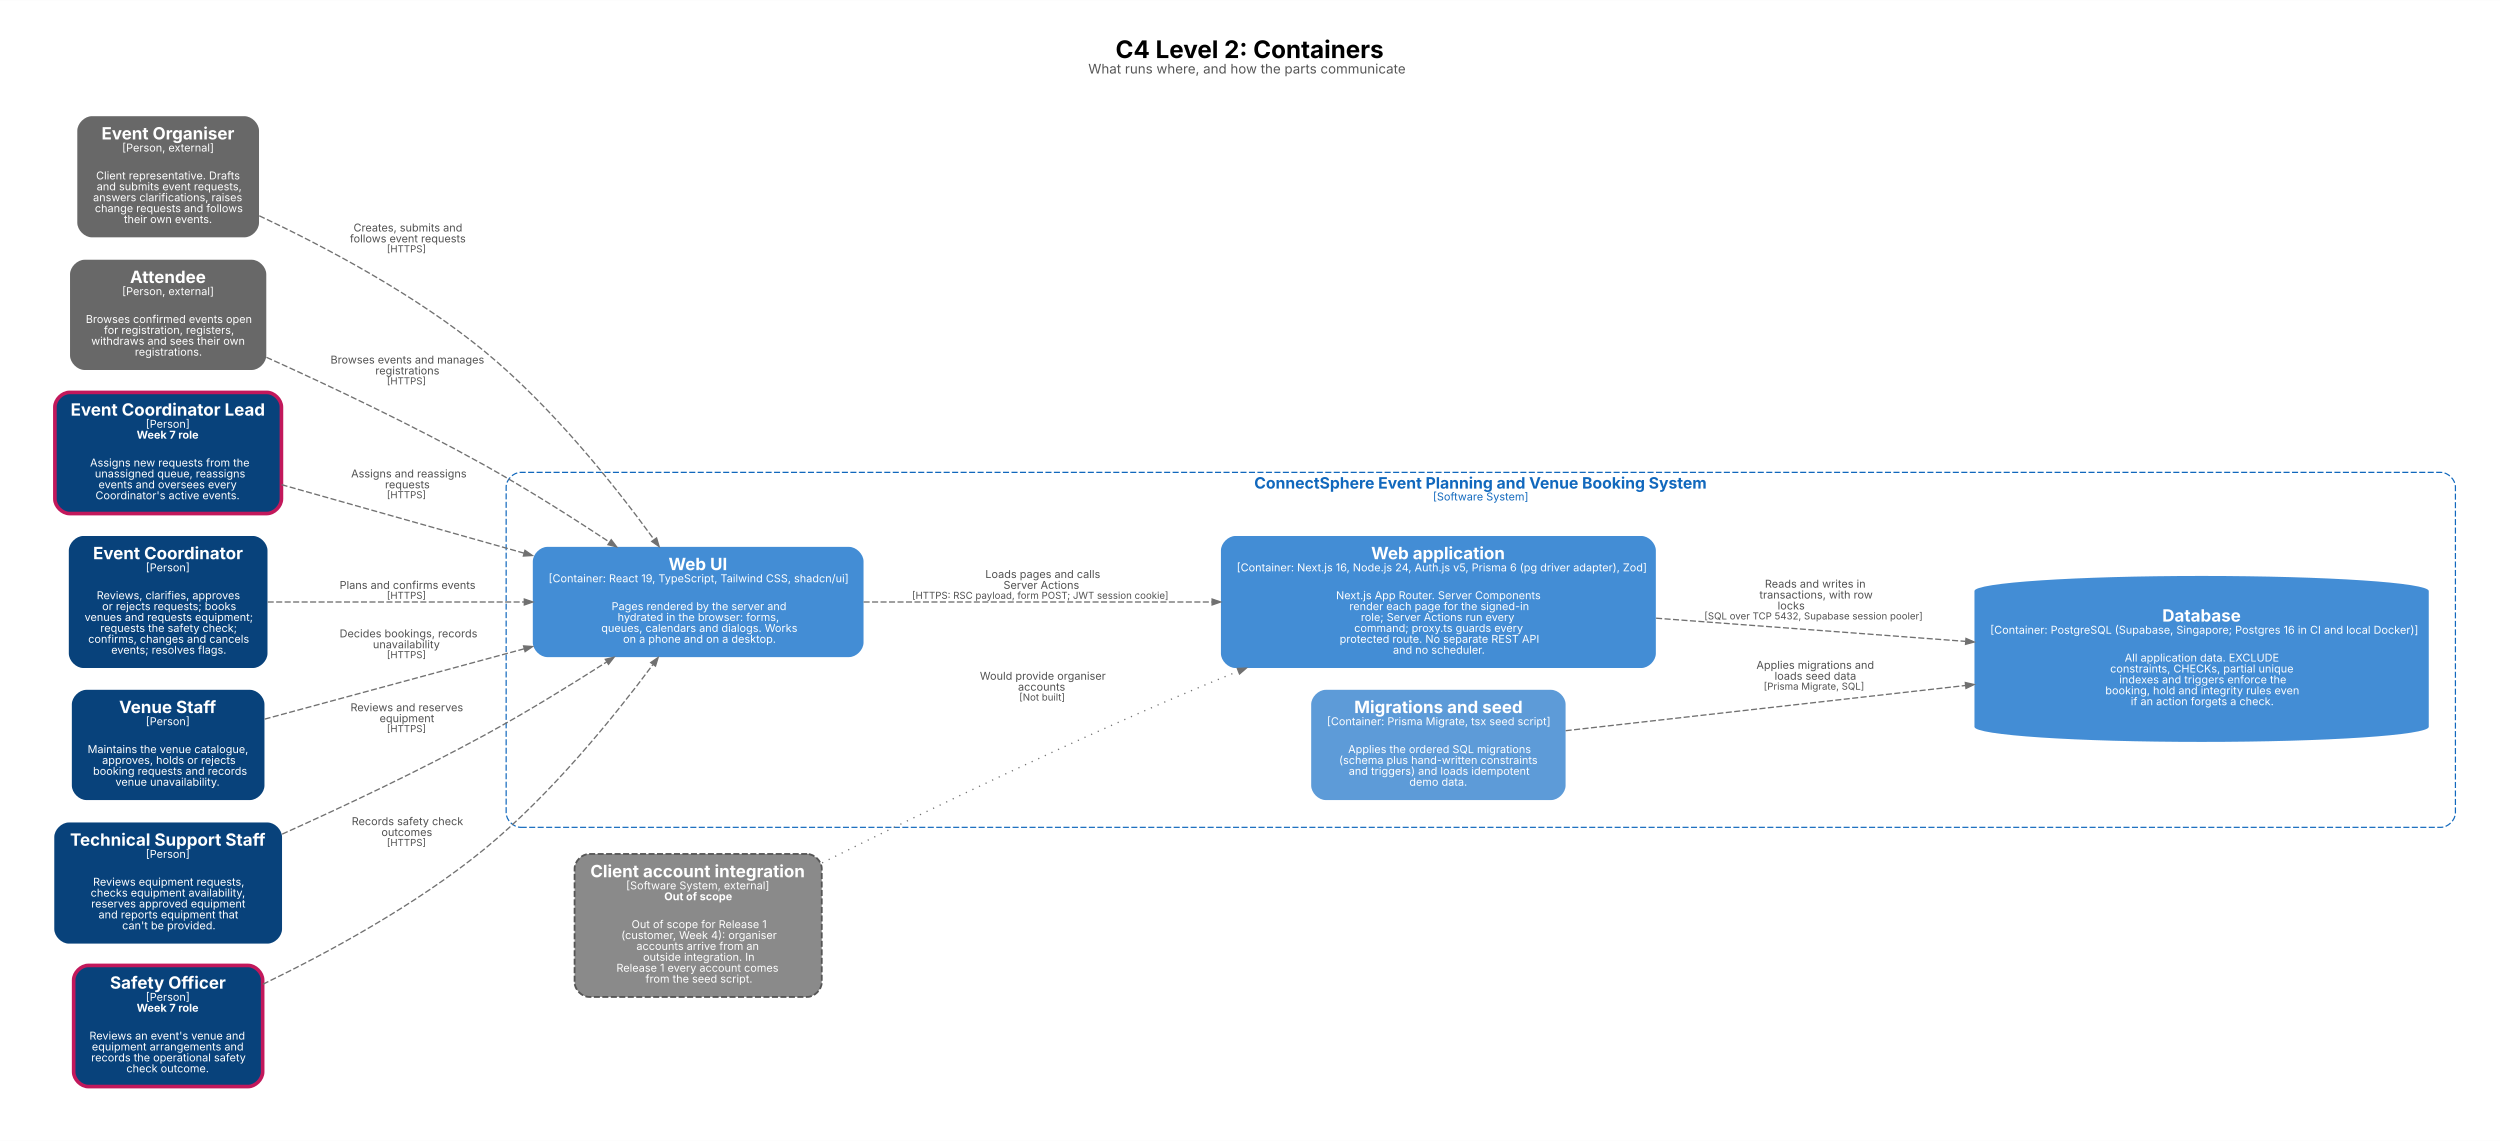
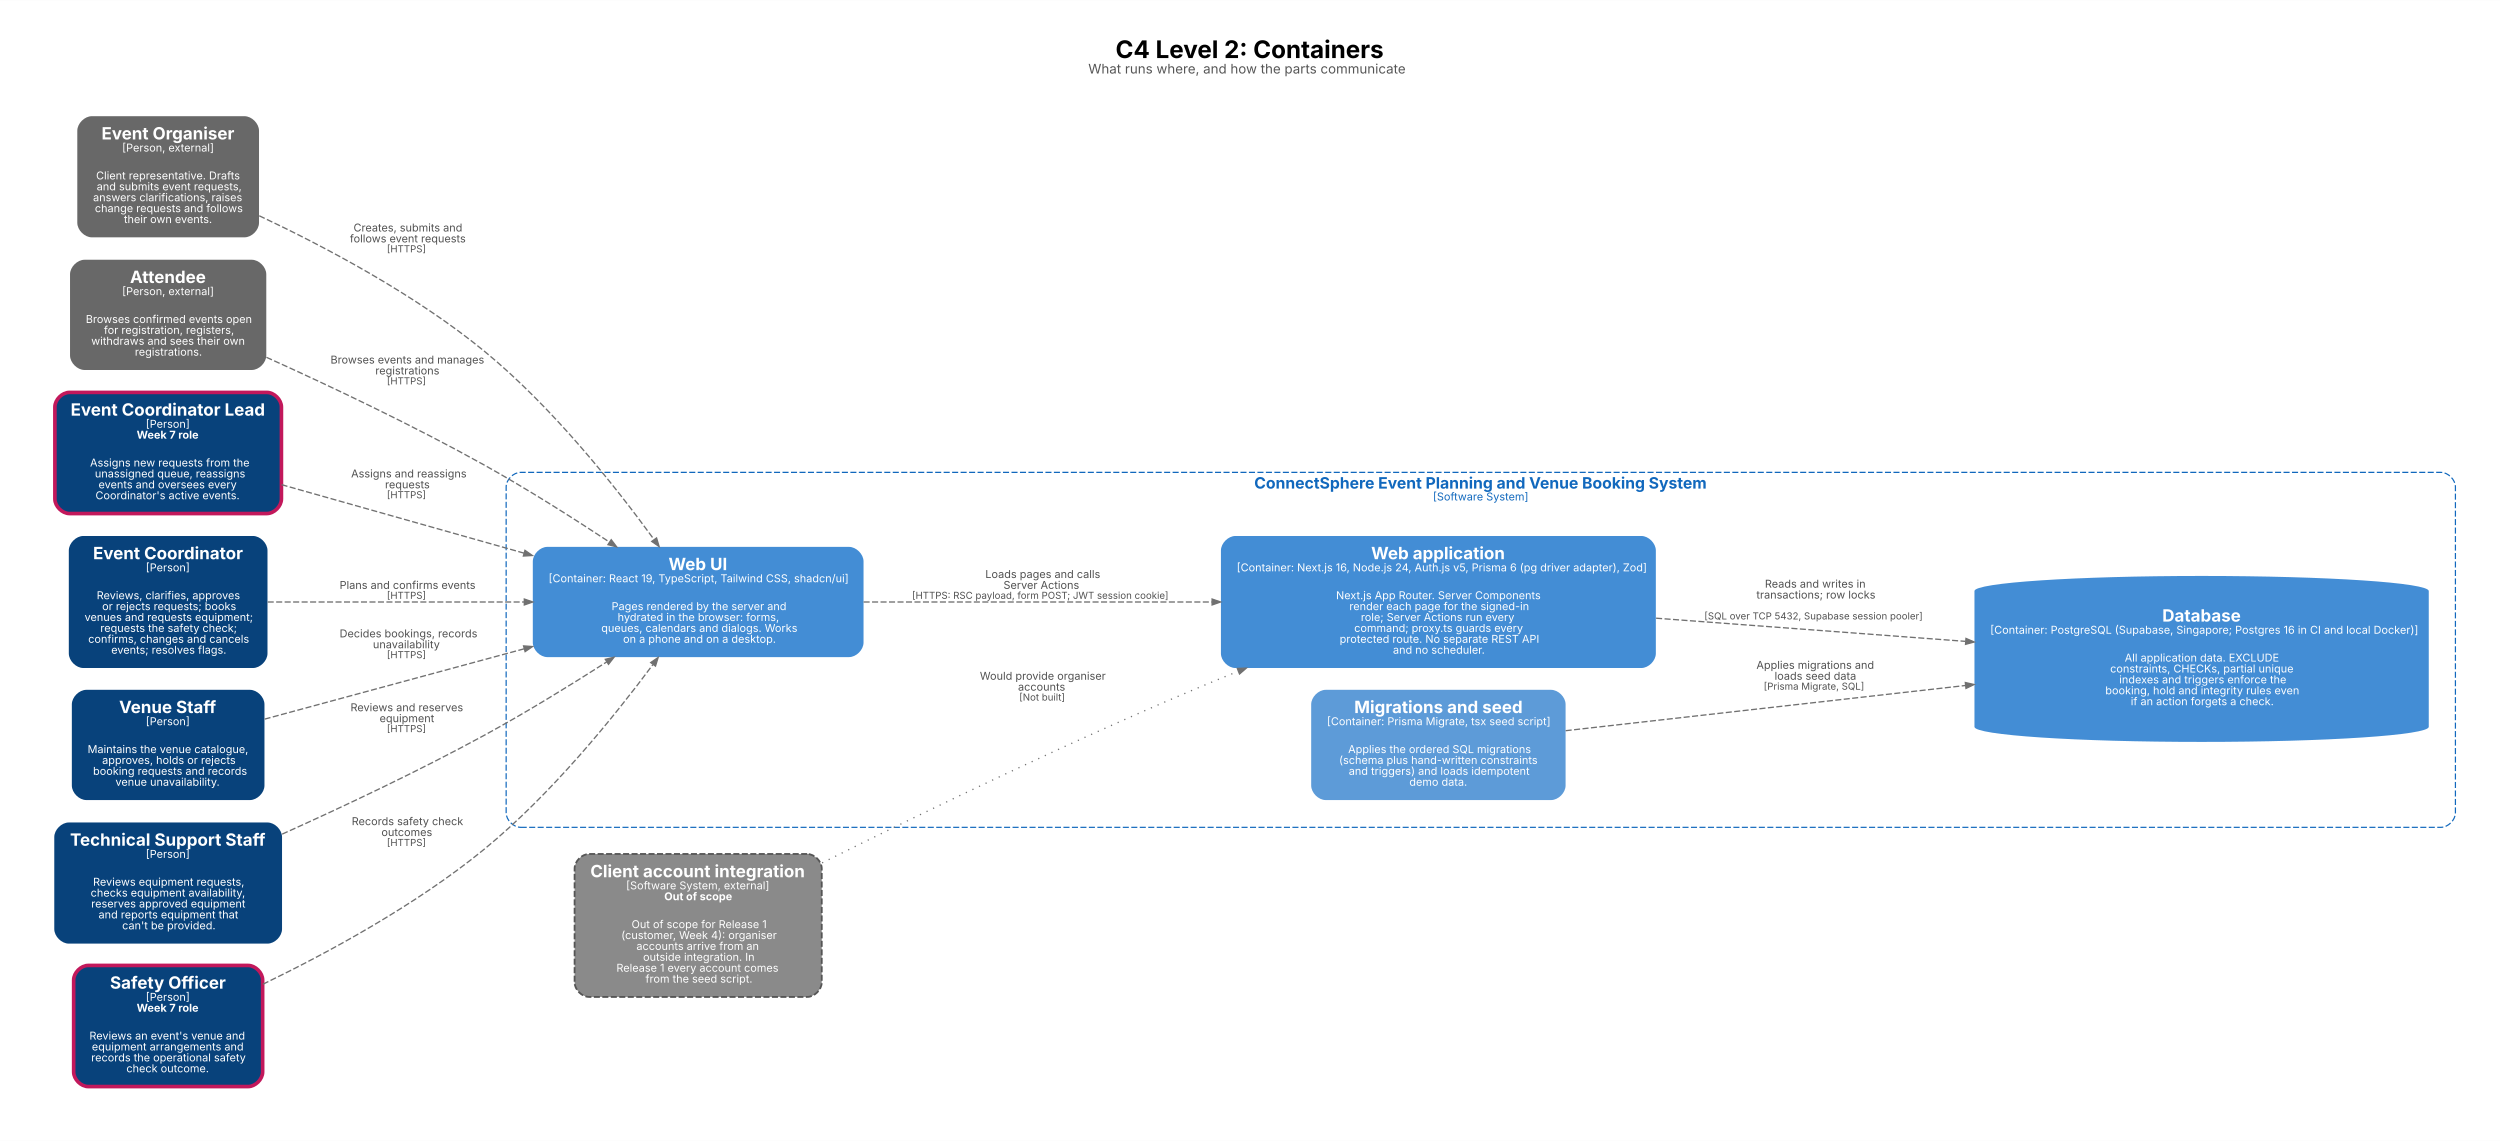
<svg xmlns="http://www.w3.org/2000/svg" width="2064pt" height="942pt" viewBox="0.00 0.00 2063.60 941.60">
  <g id="graph0" class="graph" transform="scale(1 1) rotate(0) translate(28.8 912.8)">
    <polygon fill="white" stroke="transparent" points="-28.8,28.8 -28.8,-912.8 2034.8,-912.8 2034.8,28.8 -28.8,28.8" />
    <text text-anchor="start" x="892" y="-865" font-family="Inter" font-weight="bold" font-size="20.00">C4 Level 2: Containers</text>
    <text text-anchor="start" x="869.5" y="-852.2" font-family="Inter" font-size="11.00" fill="#555555">What runs where, and how the parts communicate</text>
    <text text-anchor="start" x="1001" y="-840.4" font-family="Inter" font-size="12.00"> </text>
    <g id="clust1" class="cluster">
</g>
    <g id="clust2" class="cluster">
      <path fill="white" stroke="#1168bd" stroke-dasharray="5,2" d="M401,-230C401,-230 1986,-230 1986,-230 1992,-230 1998,-236 1998,-242 1998,-242 1998,-511 1998,-511 1998,-517 1992,-523 1986,-523 1986,-523 401,-523 401,-523 395,-523 389,-517 389,-511 389,-511 389,-242 389,-242 389,-236 395,-230 401,-230" />
      <text text-anchor="start" x="1006.5" y="-509.6" font-family="Inter" font-weight="bold" font-size="13.00" fill="#1168bd">ConnectSphere Event Planning and Venue Booking System</text>
      <text text-anchor="start" x="1154" y="-499.8" font-family="Inter" font-size="9.00" fill="#1168bd">[Software System]</text>
    </g>
    <g id="node1" class="node">
      <path fill="#686868" stroke="black" stroke-width="0" d="M173,-817C173,-817 47,-817 47,-817 41,-817 35,-811 35,-805 35,-805 35,-729 35,-729 35,-723 41,-717 47,-717 47,-717 173,-717 173,-717 179,-717 185,-723 185,-729 185,-729 185,-805 185,-805 185,-811 179,-817 173,-817" />
      <text text-anchor="start" x="55" y="-797.8" font-family="Inter" font-weight="bold" font-size="14.00" fill="#ffffff">Event Organiser</text>
      <text text-anchor="start" x="72" y="-787.8" font-family="Inter" font-size="9.00" fill="#ffffff">[Person, external]</text>
      <text text-anchor="start" x="50.5" y="-764.8" font-family="Inter" font-size="9.00" fill="#ffffff">Client representative. Drafts</text>
      <text text-anchor="start" x="51" y="-755.8" font-family="Inter" font-size="9.00" fill="#ffffff">and submits event requests,</text>
      <text text-anchor="start" x="48" y="-746.8" font-family="Inter" font-size="9.00" fill="#ffffff">answers clarifications, raises</text>
      <text text-anchor="start" x="49.5" y="-737.8" font-family="Inter" font-size="9.00" fill="#ffffff">change requests and follows</text>
      <text text-anchor="start" x="73.5" y="-728.8" font-family="Inter" font-size="9.00" fill="#ffffff">their own events.</text>
    </g>
    <g id="node8" class="node">
      <path fill="#438dd5" stroke="black" stroke-width="0" d="M672,-461.5C672,-461.5 423,-461.5 423,-461.5 417,-461.5 411,-455.5 411,-449.5 411,-449.5 411,-382.5 411,-382.5 411,-376.5 417,-370.5 423,-370.5 423,-370.5 672,-370.5 672,-370.5 678,-370.5 684,-376.5 684,-382.5 684,-382.5 684,-449.5 684,-449.5 684,-455.5 678,-461.5 672,-461.5" />
      <text text-anchor="start" x="523" y="-442.3" font-family="Inter" font-weight="bold" font-size="14.00" fill="#ffffff">Web UI</text>
      <text text-anchor="start" x="424" y="-432.3" font-family="Inter" font-size="9.00" fill="#ffffff">[Container: React 19, TypeScript, Tailwind CSS, shadcn/ui]</text>
      <text text-anchor="start" x="476" y="-409.3" font-family="Inter" font-size="9.00" fill="#ffffff">Pages rendered by the server and</text>
      <text text-anchor="start" x="481" y="-400.3" font-family="Inter" font-size="9.00" fill="#ffffff">hydrated in the browser: forms,</text>
      <text text-anchor="start" x="467.5" y="-391.3" font-family="Inter" font-size="9.00" fill="#ffffff">queues, calendars and dialogs. Works</text>
      <text text-anchor="start" x="485.5" y="-382.3" font-family="Inter" font-size="9.00" fill="#ffffff">on a phone and on a desktop.</text>
    </g>
    <g id="edge1" class="edge">
      <path fill="none" stroke="#707070" stroke-width="1.1" stroke-dasharray="5,2" d="M185.18,-734.81C239.76,-709.09 314.04,-669.7 371,-623 426.62,-577.4 478.31,-512.59 510.98,-467.68" />
      <polygon fill="#707070" stroke="#707070" stroke-width="1.1" points="513.15,-468.86 515.26,-461.76 509.18,-465.99 513.15,-468.86" />
      <text text-anchor="start" x="263" y="-721.8" font-family="Inter" font-size="9.00" fill="#505050">Creates, submits and</text>
      <text text-anchor="start" x="260" y="-712.8" font-family="Inter" font-size="9.00" fill="#505050">follows event requests</text>
      <text text-anchor="start" x="290.5" y="-704.6" font-family="Inter" font-size="8.00" fill="#505050">[HTTPS]</text>
    </g>
    <g id="node2" class="node">
      <path fill="#686868" stroke="black" stroke-width="0" d="M179,-698.5C179,-698.5 41,-698.5 41,-698.5 35,-698.5 29,-692.5 29,-686.5 29,-686.5 29,-619.5 29,-619.5 29,-613.5 35,-607.5 41,-607.5 41,-607.5 179,-607.5 179,-607.5 185,-607.5 191,-613.5 191,-619.5 191,-619.5 191,-686.5 191,-686.5 191,-692.5 185,-698.5 179,-698.5" />
      <text text-anchor="start" x="78.5" y="-679.3" font-family="Inter" font-weight="bold" font-size="14.00" fill="#ffffff">Attendee</text>
      <text text-anchor="start" x="72" y="-669.3" font-family="Inter" font-size="9.00" fill="#ffffff">[Person, external]</text>
      <text text-anchor="start" x="42" y="-646.3" font-family="Inter" font-size="9.00" fill="#ffffff">Browses confirmed events open</text>
      <text text-anchor="start" x="57" y="-637.3" font-family="Inter" font-size="9.00" fill="#ffffff">for registration, registers,</text>
      <text text-anchor="start" x="46.5" y="-628.3" font-family="Inter" font-size="9.00" fill="#ffffff">withdraws and sees their own</text>
      <text text-anchor="start" x="82.5" y="-619.3" font-family="Inter" font-size="9.00" fill="#ffffff">registrations.</text>
    </g>
    <g id="edge2" class="edge">
      <path fill="none" stroke="#707070" stroke-width="1.1" stroke-dasharray="5,2" d="M191.11,-617.98C243.21,-594.44 312.14,-561.81 371,-529 405.72,-509.65 442.91,-486.13 474.07,-465.58" />
      <polygon fill="#707070" stroke="#707070" stroke-width="1.1" points="475.73,-467.41 480.22,-461.51 473.03,-463.33 475.73,-467.41" />
      <text text-anchor="start" x="244" y="-612.8" font-family="Inter" font-size="9.00" fill="#505050">Browses events and manages</text>
      <text text-anchor="start" x="281" y="-603.8" font-family="Inter" font-size="9.00" fill="#505050">registrations</text>
      <text text-anchor="start" x="290.5" y="-595.6" font-family="Inter" font-size="8.00" fill="#505050">[HTTPS]</text>
    </g>
    <g id="node3" class="node">
      <path fill="#08427b" stroke="#c2185b" stroke-width="3" d="M191.5,-589C191.5,-589 28.5,-589 28.5,-589 22.5,-589 16.5,-583 16.5,-577 16.5,-577 16.5,-501 16.5,-501 16.5,-495 22.5,-489 28.5,-489 28.5,-489 191.5,-489 191.5,-489 197.5,-489 203.5,-495 203.5,-501 203.5,-501 203.5,-577 203.5,-577 203.5,-583 197.5,-589 191.5,-589" />
      <text text-anchor="start" x="29.5" y="-569.8" font-family="Inter" font-weight="bold" font-size="14.00" fill="#ffffff">Event Coordinator Lead</text>
      <text text-anchor="start" x="91.5" y="-559.8" font-family="Inter" font-size="9.00" fill="#ffffff">[Person]</text>
      <text text-anchor="start" x="84" y="-550.8" font-family="Inter" font-weight="bold" font-size="9.00" fill="#ffffff">Week 7 role</text>
      <text text-anchor="start" x="45.5" y="-527.8" font-family="Inter" font-size="9.00" fill="#ffffff">Assigns new requests from the</text>
      <text text-anchor="start" x="49.5" y="-518.8" font-family="Inter" font-size="9.00" fill="#ffffff">unassigned queue, reassigns</text>
      <text text-anchor="start" x="52.5" y="-509.8" font-family="Inter" font-size="9.00" fill="#ffffff">events and oversees every</text>
      <text text-anchor="start" x="50" y="-500.8" font-family="Inter" font-size="9.00" fill="#ffffff">Coordinator's active events.</text>
    </g>
    <g id="edge3" class="edge">
      <path fill="none" stroke="#707070" stroke-width="1.1" stroke-dasharray="5,2" d="M203.62,-512.84C261.81,-496.4 338.05,-474.87 403.86,-456.29" />
      <polygon fill="#707070" stroke="#707070" stroke-width="1.1" points="404.53,-458.64 410.6,-454.38 403.2,-453.93 404.53,-458.64" />
      <text text-anchor="start" x="261" y="-518.8" font-family="Inter" font-size="9.00" fill="#505050">Assigns and reassigns</text>
      <text text-anchor="start" x="289" y="-509.8" font-family="Inter" font-size="9.00" fill="#505050">requests</text>
      <text text-anchor="start" x="290.5" y="-501.6" font-family="Inter" font-size="8.00" fill="#505050">[HTTPS]</text>
    </g>
    <g id="node4" class="node">
      <path fill="#08427b" stroke="black" stroke-width="0" d="M180,-470.5C180,-470.5 40,-470.5 40,-470.5 34,-470.5 28,-464.5 28,-458.5 28,-458.5 28,-373.5 28,-373.5 28,-367.5 34,-361.5 40,-361.5 40,-361.5 180,-361.5 180,-361.5 186,-361.5 192,-367.5 192,-373.5 192,-373.5 192,-458.5 192,-458.5 192,-464.5 186,-470.5 180,-470.5" />
      <text text-anchor="start" x="48" y="-451.3" font-family="Inter" font-weight="bold" font-size="14.00" fill="#ffffff">Event Coordinator</text>
      <text text-anchor="start" x="91.5" y="-441.3" font-family="Inter" font-size="9.00" fill="#ffffff">[Person]</text>
      <text text-anchor="start" x="51" y="-418.3" font-family="Inter" font-size="9.00" fill="#ffffff">Reviews, clarifies, approves</text>
      <text text-anchor="start" x="55.5" y="-409.3" font-family="Inter" font-size="9.00" fill="#ffffff">or rejects requests; books</text>
      <text text-anchor="start" x="41" y="-400.3" font-family="Inter" font-size="9.00" fill="#ffffff">venues and requests equipment;</text>
      <text text-anchor="start" x="54" y="-391.3" font-family="Inter" font-size="9.00" fill="#ffffff">requests the safety check;</text>
      <text text-anchor="start" x="44" y="-382.3" font-family="Inter" font-size="9.00" fill="#ffffff">confirms, changes and cancels</text>
      <text text-anchor="start" x="63" y="-373.3" font-family="Inter" font-size="9.00" fill="#ffffff">events; resolves flags.</text>
    </g>
    <g id="edge4" class="edge">
      <path fill="none" stroke="#707070" stroke-width="1.1" stroke-dasharray="5,2" d="M192.15,-416C251.51,-416 333.59,-416 403.8,-416" />
      <polygon fill="#707070" stroke="#707070" stroke-width="1.1" points="403.99,-418.45 410.99,-416 403.99,-413.55 403.99,-418.45" />
      <text text-anchor="start" x="251.5" y="-426.8" font-family="Inter" font-size="9.00" fill="#505050">Plans and confirms events</text>
      <text text-anchor="start" x="290.5" y="-418.6" font-family="Inter" font-size="8.00" fill="#505050">[HTTPS]</text>
    </g>
    <g id="node5" class="node">
      <path fill="#08427b" stroke="black" stroke-width="0" d="M177.5,-343.5C177.5,-343.5 42.5,-343.5 42.5,-343.5 36.5,-343.5 30.5,-337.5 30.5,-331.5 30.5,-331.5 30.5,-264.5 30.5,-264.5 30.5,-258.5 36.5,-252.5 42.5,-252.5 42.5,-252.5 177.5,-252.5 177.5,-252.5 183.5,-252.5 189.5,-258.5 189.5,-264.5 189.5,-264.5 189.5,-331.5 189.5,-331.5 189.5,-337.5 183.5,-343.5 177.5,-343.5" />
      <text text-anchor="start" x="69.5" y="-324.3" font-family="Inter" font-weight="bold" font-size="14.00" fill="#ffffff">Venue Staff</text>
      <text text-anchor="start" x="91.5" y="-314.3" font-family="Inter" font-size="9.00" fill="#ffffff">[Person]</text>
      <text text-anchor="start" x="43.5" y="-291.3" font-family="Inter" font-size="9.00" fill="#ffffff">Maintains the venue catalogue,</text>
      <text text-anchor="start" x="55.5" y="-282.3" font-family="Inter" font-size="9.00" fill="#ffffff">approves, holds or rejects</text>
      <text text-anchor="start" x="48" y="-273.3" font-family="Inter" font-size="9.00" fill="#ffffff">booking requests and records</text>
      <text text-anchor="start" x="66.5" y="-264.3" font-family="Inter" font-size="9.00" fill="#ffffff">venue unavailability.</text>
    </g>
    <g id="edge5" class="edge">
      <path fill="none" stroke="#707070" stroke-width="1.1" stroke-dasharray="5,2" d="M189.61,-319.3C249.19,-335.44 332.67,-358.06 403.92,-377.37" />
      <polygon fill="#707070" stroke="#707070" stroke-width="1.1" points="403.37,-379.76 410.77,-379.22 404.65,-375.03 403.37,-379.76" />
      <text text-anchor="start" x="251.5" y="-386.8" font-family="Inter" font-size="9.00" fill="#505050">Decides bookings, records</text>
      <text text-anchor="start" x="279" y="-377.8" font-family="Inter" font-size="9.00" fill="#505050">unavailability</text>
      <text text-anchor="start" x="290.5" y="-369.6" font-family="Inter" font-size="8.00" fill="#505050">[HTTPS]</text>
    </g>
    <g id="node6" class="node">
      <path fill="#08427b" stroke="black" stroke-width="0" d="M192,-234C192,-234 28,-234 28,-234 22,-234 16,-228 16,-222 16,-222 16,-146 16,-146 16,-140 22,-134 28,-134 28,-134 192,-134 192,-134 198,-134 204,-140 204,-146 204,-146 204,-222 204,-222 204,-228 198,-234 192,-234" />
      <text text-anchor="start" x="29" y="-214.8" font-family="Inter" font-weight="bold" font-size="14.00" fill="#ffffff">Technical Support Staff</text>
      <text text-anchor="start" x="91.5" y="-204.8" font-family="Inter" font-size="9.00" fill="#ffffff">[Person]</text>
      <text text-anchor="start" x="48" y="-181.8" font-family="Inter" font-size="9.00" fill="#ffffff">Reviews equipment requests,</text>
      <text text-anchor="start" x="46" y="-172.8" font-family="Inter" font-size="9.00" fill="#ffffff">checks equipment availability,</text>
      <text text-anchor="start" x="46.5" y="-163.8" font-family="Inter" font-size="9.00" fill="#ffffff">reserves approved equipment</text>
      <text text-anchor="start" x="52.5" y="-154.8" font-family="Inter" font-size="9.00" fill="#ffffff">and reports equipment that</text>
      <text text-anchor="start" x="72" y="-145.8" font-family="Inter" font-size="9.00" fill="#ffffff">can't be provided.</text>
    </g>
    <g id="edge6" class="edge">
      <path fill="none" stroke="#707070" stroke-width="1.1" stroke-dasharray="5,2" d="M204.1,-224.38C254.28,-246.97 316.83,-276.46 371,-306 404.89,-324.48 441.21,-346.81 471.97,-366.5" />
      <polygon fill="#707070" stroke="#707070" stroke-width="1.1" points="470.84,-368.68 478.05,-370.4 473.48,-364.56 470.84,-368.68" />
      <text text-anchor="start" x="260.5" y="-325.8" font-family="Inter" font-size="9.00" fill="#505050">Reviews and reserves</text>
      <text text-anchor="start" x="284.5" y="-316.8" font-family="Inter" font-size="9.00" fill="#505050">equipment</text>
      <text text-anchor="start" x="290.5" y="-308.6" font-family="Inter" font-size="8.00" fill="#505050">[HTTPS]</text>
    </g>
    <g id="node7" class="node">
      <path fill="#08427b" stroke="#c2185b" stroke-width="3" d="M176,-116C176,-116 44,-116 44,-116 38,-116 32,-110 32,-104 32,-104 32,-28 32,-28 32,-22 38,-16 44,-16 44,-16 176,-16 176,-16 182,-16 188,-22 188,-28 188,-28 188,-104 188,-104 188,-110 182,-116 176,-116" />
      <text text-anchor="start" x="62" y="-96.8" font-family="Inter" font-weight="bold" font-size="14.00" fill="#ffffff">Safety Officer</text>
      <text text-anchor="start" x="91.5" y="-86.8" font-family="Inter" font-size="9.00" fill="#ffffff">[Person]</text>
      <text text-anchor="start" x="84" y="-77.8" font-family="Inter" font-weight="bold" font-size="9.00" fill="#ffffff">Week 7 role</text>
      <text text-anchor="start" x="45" y="-54.8" font-family="Inter" font-size="9.00" fill="#ffffff">Reviews an event's venue and</text>
      <text text-anchor="start" x="47" y="-45.8" font-family="Inter" font-size="9.00" fill="#ffffff">equipment arrangements and</text>
      <text text-anchor="start" x="46.5" y="-36.8" font-family="Inter" font-size="9.00" fill="#ffffff">records the operational safety</text>
      <text text-anchor="start" x="75.5" y="-27.8" font-family="Inter" font-size="9.00" fill="#ffffff">check outcome.</text>
    </g>
    <g id="edge7" class="edge">
      <path fill="none" stroke="#707070" stroke-width="1.1" stroke-dasharray="5,2" d="M188.23,-100.49C242.42,-126.73 314.92,-166.09 371,-212 425.84,-256.89 477.31,-320.21 510.15,-364.35" />
      <polygon fill="#707070" stroke="#707070" stroke-width="1.1" points="508.32,-366.01 514.45,-370.18 512.26,-363.09 508.32,-366.01" />
      <text text-anchor="start" x="261.5" y="-231.8" font-family="Inter" font-size="9.00" fill="#505050">Records safety check</text>
      <text text-anchor="start" x="286" y="-222.8" font-family="Inter" font-size="9.00" fill="#505050">outcomes</text>
      <text text-anchor="start" x="290.5" y="-214.6" font-family="Inter" font-size="8.00" fill="#505050">[HTTPS]</text>
    </g>
    <g id="node9" class="node">
      <path fill="#438dd5" stroke="black" stroke-width="0" d="M1326,-470.5C1326,-470.5 991,-470.5 991,-470.5 985,-470.5 979,-464.5 979,-458.5 979,-458.5 979,-373.5 979,-373.5 979,-367.5 985,-361.5 991,-361.5 991,-361.5 1326,-361.5 1326,-361.5 1332,-361.5 1338,-367.5 1338,-373.5 1338,-373.5 1338,-458.5 1338,-458.5 1338,-464.5 1332,-470.5 1326,-470.5" />
      <text text-anchor="start" x="1103" y="-451.3" font-family="Inter" font-weight="bold" font-size="14.00" fill="#ffffff">Web application</text>
      <text text-anchor="start" x="992" y="-441.3" font-family="Inter" font-size="9.00" fill="#ffffff">[Container: Next.js 16, Node.js 24, Auth.js v5, Prisma 6 (pg driver adapter), Zod]</text>
      <text text-anchor="start" x="1074" y="-418.3" font-family="Inter" font-size="9.00" fill="#ffffff">Next.js App Router. Server Components</text>
      <text text-anchor="start" x="1085" y="-409.3" font-family="Inter" font-size="9.00" fill="#ffffff">render each page for the signed-in</text>
      <text text-anchor="start" x="1094.5" y="-400.3" font-family="Inter" font-size="9.00" fill="#ffffff">role; Server Actions run every</text>
      <text text-anchor="start" x="1089" y="-391.3" font-family="Inter" font-size="9.00" fill="#ffffff">command; proxy.ts guards every</text>
      <text text-anchor="start" x="1077" y="-382.3" font-family="Inter" font-size="9.00" fill="#ffffff">protected route. No separate REST API</text>
      <text text-anchor="start" x="1121" y="-373.3" font-family="Inter" font-size="9.00" fill="#ffffff">and no scheduler.</text>
    </g>
    <g id="edge8" class="edge">
      <path fill="none" stroke="#707070" stroke-width="1.1" stroke-dasharray="5,2" d="M684.03,-416C768.66,-416 878.77,-416 971.51,-416" />
      <polygon fill="#707070" stroke="#707070" stroke-width="1.1" points="971.72,-418.45 978.72,-416 971.72,-413.55 971.72,-418.45" />
      <text text-anchor="start" x="784.5" y="-435.8" font-family="Inter" font-size="9.00" fill="#505050">Loads pages and calls</text>
      <text text-anchor="start" x="799.5" y="-426.8" font-family="Inter" font-size="9.00" fill="#505050">Server Actions</text>
      <text text-anchor="start" x="724" y="-418.6" font-family="Inter" font-size="8.00" fill="#505050">[HTTPS: RSC payload, form POST; JWT session cookie]</text>
    </g>
    <g id="node10" class="node">
      <path fill="#438dd5" stroke="black" stroke-width="0" d="M1976,-425.05C1976,-431.92 1891.96,-437.5 1788.5,-437.5 1685.04,-437.5 1601,-431.92 1601,-425.05 1601,-425.05 1601,-312.95 1601,-312.95 1601,-306.08 1685.04,-300.5 1788.5,-300.5 1891.96,-300.5 1976,-306.08 1976,-312.95 1976,-312.95 1976,-425.05 1976,-425.05" />
      <path fill="none" stroke="black" stroke-width="0" d="M1976,-425.05C1976,-418.17 1891.96,-412.59 1788.5,-412.59 1685.04,-412.59 1601,-418.17 1601,-425.05" />
      <text text-anchor="start" x="1756" y="-399.8" font-family="Inter" font-weight="bold" font-size="14.00" fill="#ffffff">Database</text>
      <text text-anchor="start" x="1614" y="-389.8" font-family="Inter" font-size="9.00" fill="#ffffff">[Container: PostgreSQL (Supabase, Singapore; Postgres 16 in CI and local Docker)]</text>
      <text text-anchor="start" x="1725" y="-366.8" font-family="Inter" font-size="9.00" fill="#ffffff">All application data. EXCLUDE</text>
      <text text-anchor="start" x="1713" y="-357.8" font-family="Inter" font-size="9.00" fill="#ffffff">constraints, CHECKs, partial unique</text>
      <text text-anchor="start" x="1720.5" y="-348.8" font-family="Inter" font-size="9.00" fill="#ffffff">indexes and triggers enforce the</text>
      <text text-anchor="start" x="1709" y="-339.8" font-family="Inter" font-size="9.00" fill="#ffffff">booking, hold and integrity rules even</text>
      <text text-anchor="start" x="1730" y="-330.8" font-family="Inter" font-size="9.00" fill="#ffffff">if an action forgets a check.</text>
    </g>
    <g id="edge9" class="edge">
      <path fill="none" stroke="#707070" stroke-width="1.1" stroke-dasharray="5,2" d="M1338.2,-402.63C1417.92,-396.66 1512.02,-389.62 1593.46,-383.52" />
      <polygon fill="#707070" stroke="#707070" stroke-width="1.1" points="1594,-385.94 1600.8,-382.97 1593.63,-381.05 1594,-385.94" />
      <text text-anchor="start" x="1428" y="-427.8" font-family="Inter" font-size="9.00" fill="#505050">Reads and writes in</text>
-       <text text-anchor="start" x="1423.5" y="-418.8" font-family="Inter" font-size="9.00" fill="#505050">transactions, with row</text>
-       <text text-anchor="start" x="1438.5" y="-409.8" font-family="Inter" font-size="9.00" fill="#505050">locks</text>
+       <text text-anchor="start" x="1421" y="-418.8" font-family="Inter" font-size="9.00" fill="#505050">transactions; row locks</text>
      <text text-anchor="start" x="1378" y="-401.6" font-family="Inter" font-size="8.00" fill="#505050">[SQL over TCP 5432, Supabase session pooler]</text>
    </g>
    <g id="node11" class="node">
      <path fill="#5d9bd8" stroke="black" stroke-width="0" d="M1251.5,-343.5C1251.5,-343.5 1065.5,-343.5 1065.5,-343.5 1059.5,-343.5 1053.5,-337.5 1053.5,-331.5 1053.5,-331.5 1053.5,-264.5 1053.5,-264.5 1053.5,-258.5 1059.5,-252.5 1065.5,-252.5 1065.5,-252.5 1251.5,-252.5 1251.5,-252.5 1257.5,-252.5 1263.5,-258.5 1263.5,-264.5 1263.5,-264.5 1263.5,-331.5 1263.5,-331.5 1263.5,-337.5 1257.5,-343.5 1251.5,-343.5" />
      <text text-anchor="start" x="1089" y="-324.3" font-family="Inter" font-weight="bold" font-size="14.00" fill="#ffffff">Migrations and seed</text>
      <text text-anchor="start" x="1066.5" y="-314.3" font-family="Inter" font-size="9.00" fill="#ffffff">[Container: Prisma Migrate, tsx seed script]</text>
      <text text-anchor="start" x="1084" y="-291.3" font-family="Inter" font-size="9.00" fill="#ffffff">Applies the ordered SQL migrations</text>
      <text text-anchor="start" x="1076.5" y="-282.3" font-family="Inter" font-size="9.00" fill="#ffffff">(schema plus hand-written constraints</text>
      <text text-anchor="start" x="1084.5" y="-273.3" font-family="Inter" font-size="9.00" fill="#ffffff">and triggers) and loads idempotent</text>
      <text text-anchor="start" x="1134.5" y="-264.3" font-family="Inter" font-size="9.00" fill="#ffffff">demo data.</text>
    </g>
    <g id="edge10" class="edge">
      <path fill="none" stroke="#707070" stroke-width="1.1" stroke-dasharray="5,2" d="M1263.55,-309.76C1353.09,-319.89 1484.66,-334.76 1593.55,-347.07" />
      <polygon fill="#707070" stroke="#707070" stroke-width="1.1" points="1593.46,-349.53 1600.69,-347.88 1594.01,-344.66 1593.46,-349.53" />
      <text text-anchor="start" x="1421" y="-360.8" font-family="Inter" font-size="9.00" fill="#505050">Applies migrations and</text>
      <text text-anchor="start" x="1436" y="-351.8" font-family="Inter" font-size="9.00" fill="#505050">loads seed data</text>
      <text text-anchor="start" x="1427" y="-343.6" font-family="Inter" font-size="8.00" fill="#505050">[Prisma Migrate, SQL]</text>
    </g>
    <g id="node12" class="node">
      <path fill="#8a8a8a" stroke="#555555" stroke-width="1.5" stroke-dasharray="5,2" d="M637.5,-208C637.5,-208 457.5,-208 457.5,-208 451.5,-208 445.5,-202 445.5,-196 445.5,-196 445.5,-102 445.5,-102 445.5,-96 451.5,-90 457.5,-90 457.5,-90 637.5,-90 637.5,-90 643.5,-90 649.5,-96 649.5,-102 649.5,-102 649.5,-196 649.5,-196 649.5,-202 643.5,-208 637.5,-208" />
      <text text-anchor="start" x="458.5" y="-188.8" font-family="Inter" font-weight="bold" font-size="14.00" fill="#ffffff">Client account integration</text>
      <text text-anchor="start" x="488" y="-178.8" font-family="Inter" font-size="9.00" fill="#ffffff">[Software System, external]</text>
      <text text-anchor="start" x="519.5" y="-169.8" font-family="Inter" font-weight="bold" font-size="9.00" fill="#ffffff">Out of scope</text>
      <text text-anchor="start" x="492.5" y="-146.8" font-family="Inter" font-size="9.00" fill="#ffffff">Out of scope for Release 1</text>
      <text text-anchor="start" x="484" y="-137.8" font-family="Inter" font-size="9.00" fill="#ffffff">(customer, Week 4): organiser</text>
      <text text-anchor="start" x="496.5" y="-128.8" font-family="Inter" font-size="9.00" fill="#ffffff">accounts arrive from an</text>
      <text text-anchor="start" x="502" y="-119.8" font-family="Inter" font-size="9.00" fill="#ffffff">outside integration. In</text>
      <text text-anchor="start" x="480" y="-110.8" font-family="Inter" font-size="9.00" fill="#ffffff">Release 1 every account comes</text>
      <text text-anchor="start" x="504" y="-101.8" font-family="Inter" font-size="9.00" fill="#ffffff">from the seed script.</text>
    </g>
    <g id="edge11" class="edge">
      <path fill="none" stroke="#707070" stroke-width="1.1" stroke-dasharray="1,5" d="M649.81,-200.65C736.21,-243.82 864.3,-305.73 979,-353 983.7,-354.94 988.48,-356.87 993.32,-358.79" />
      <polygon fill="#707070" stroke="#707070" stroke-width="1.1" points="992.55,-361.12 999.96,-361.41 994.34,-356.56 992.55,-361.12" />
      <text text-anchor="start" x="780" y="-351.8" font-family="Inter" font-size="9.00" fill="#505050">Would provide organiser</text>
      <text text-anchor="start" x="811.5" y="-342.8" font-family="Inter" font-size="9.00" fill="#505050">accounts</text>
      <text text-anchor="start" x="812.5" y="-334.6" font-family="Inter" font-size="8.00" fill="#505050">[Not built]</text>
    </g>
  </g>
</svg>
